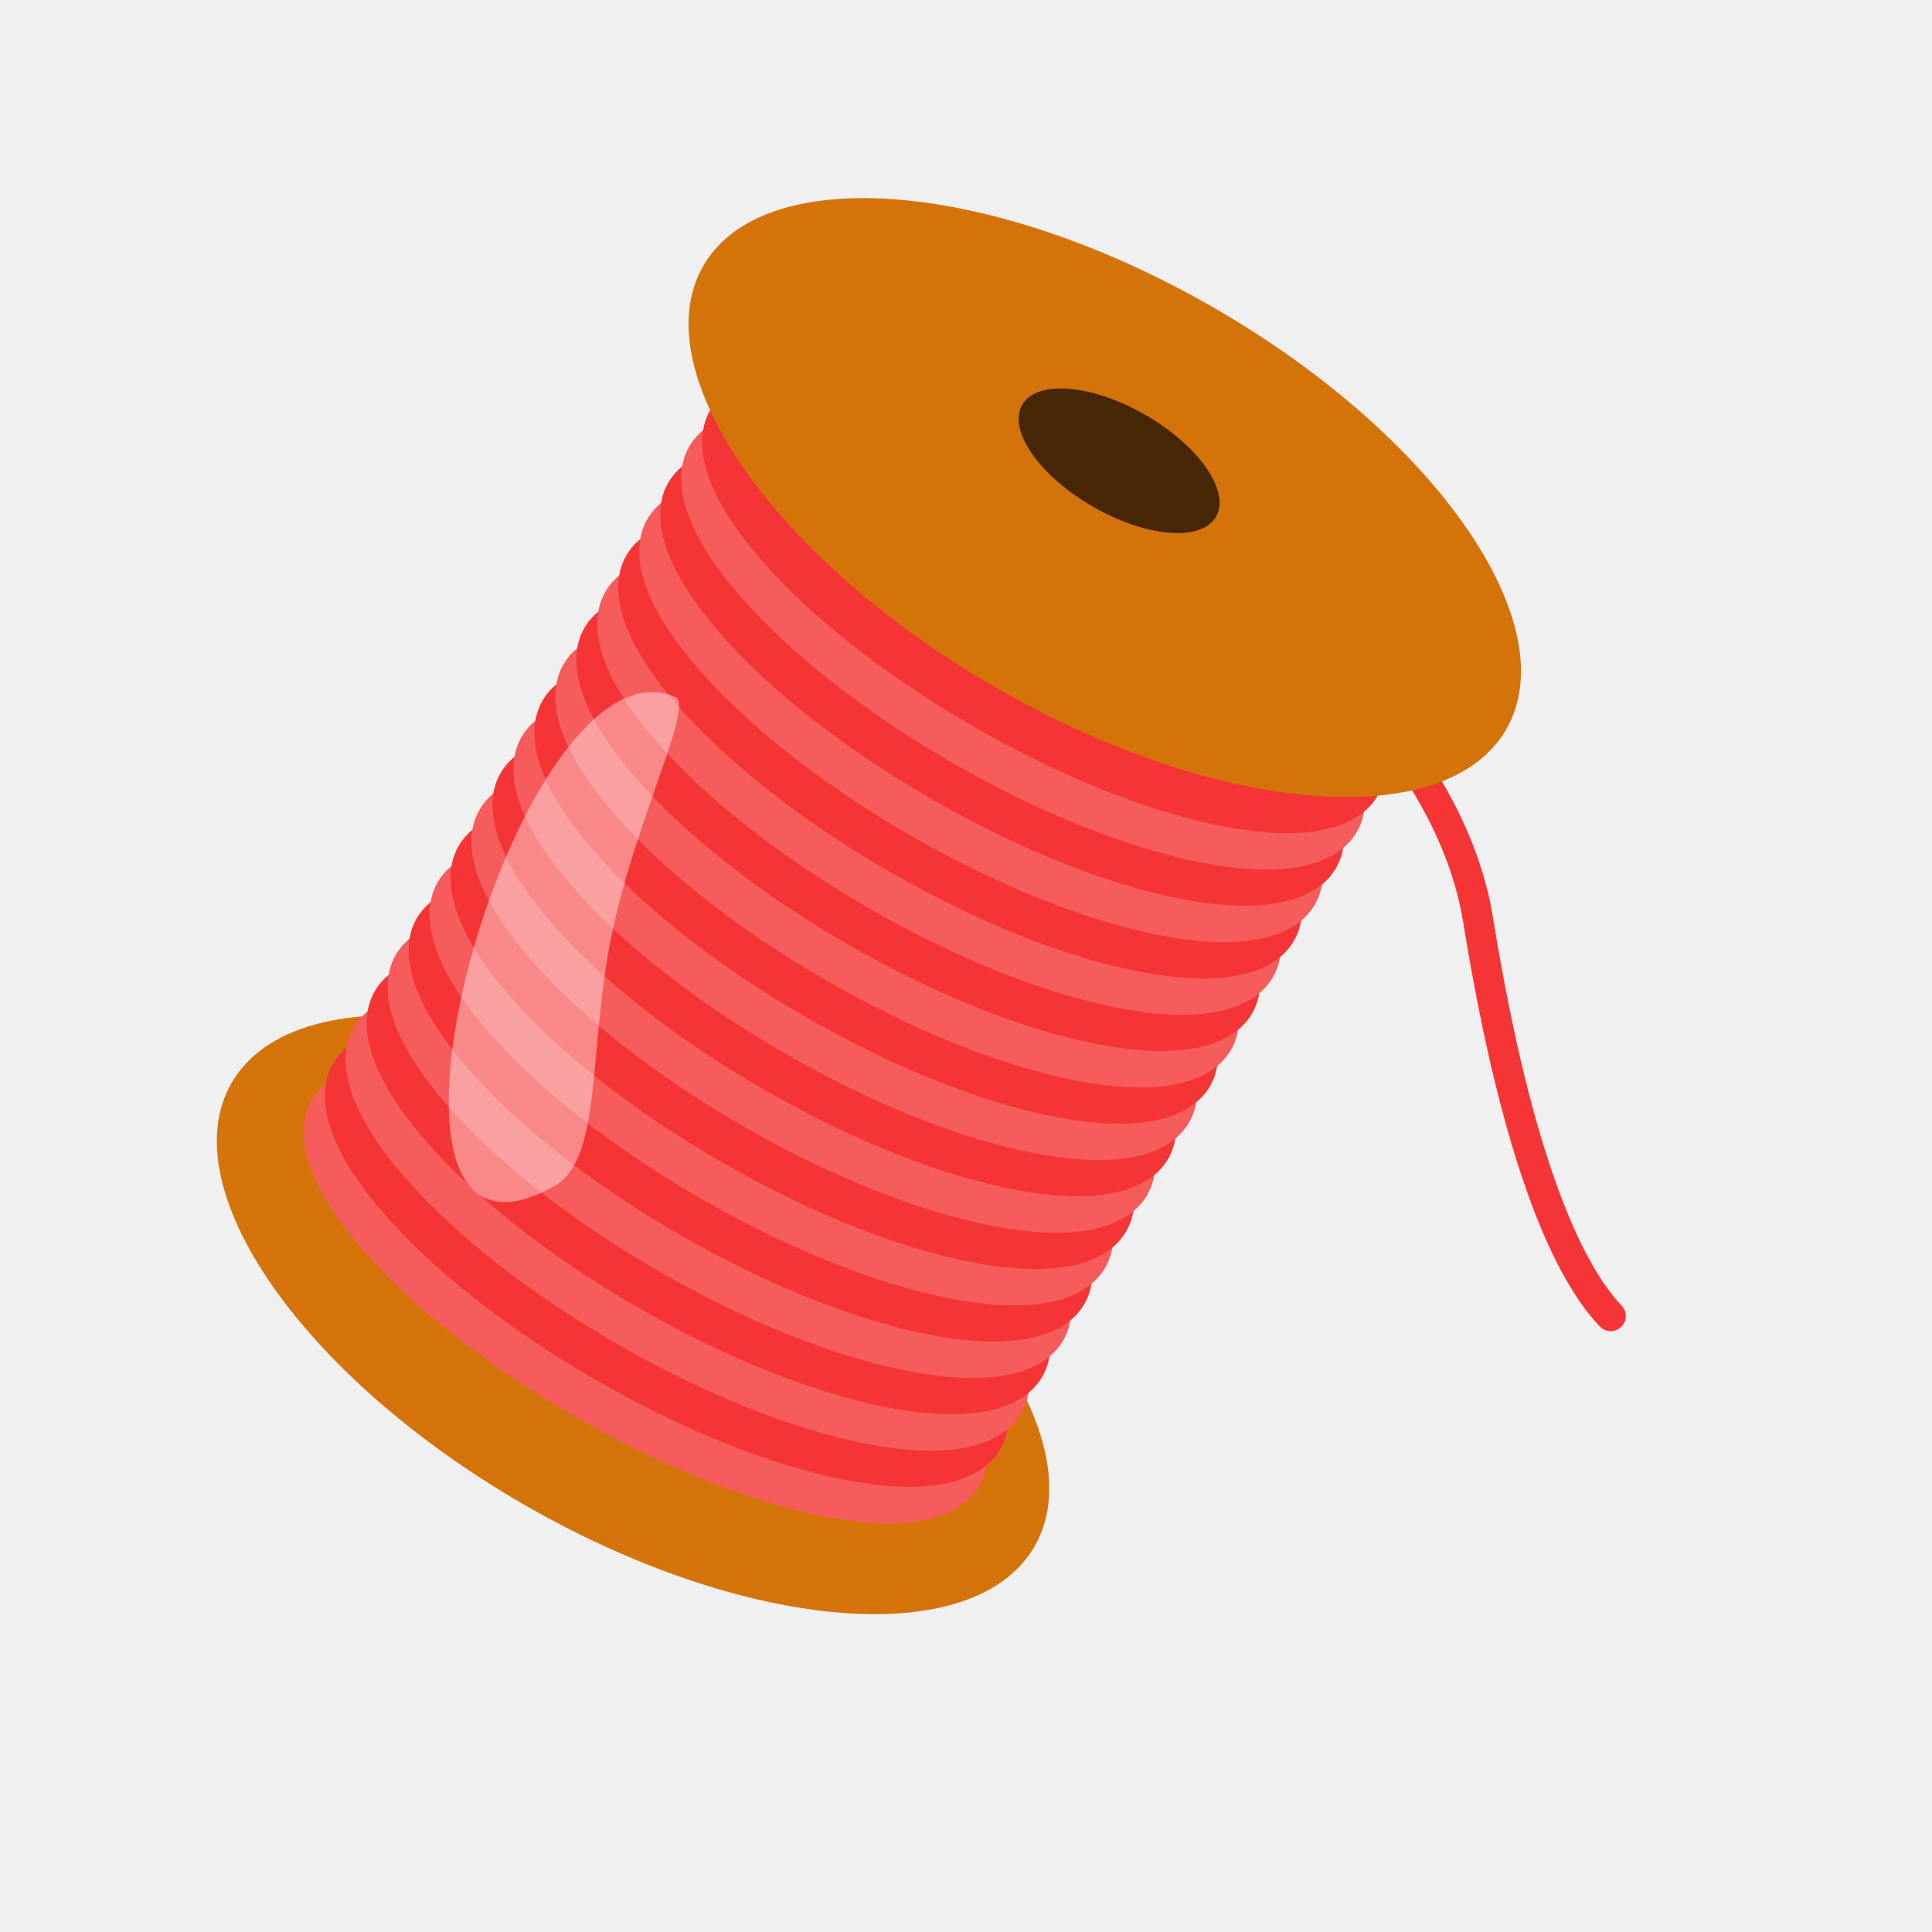
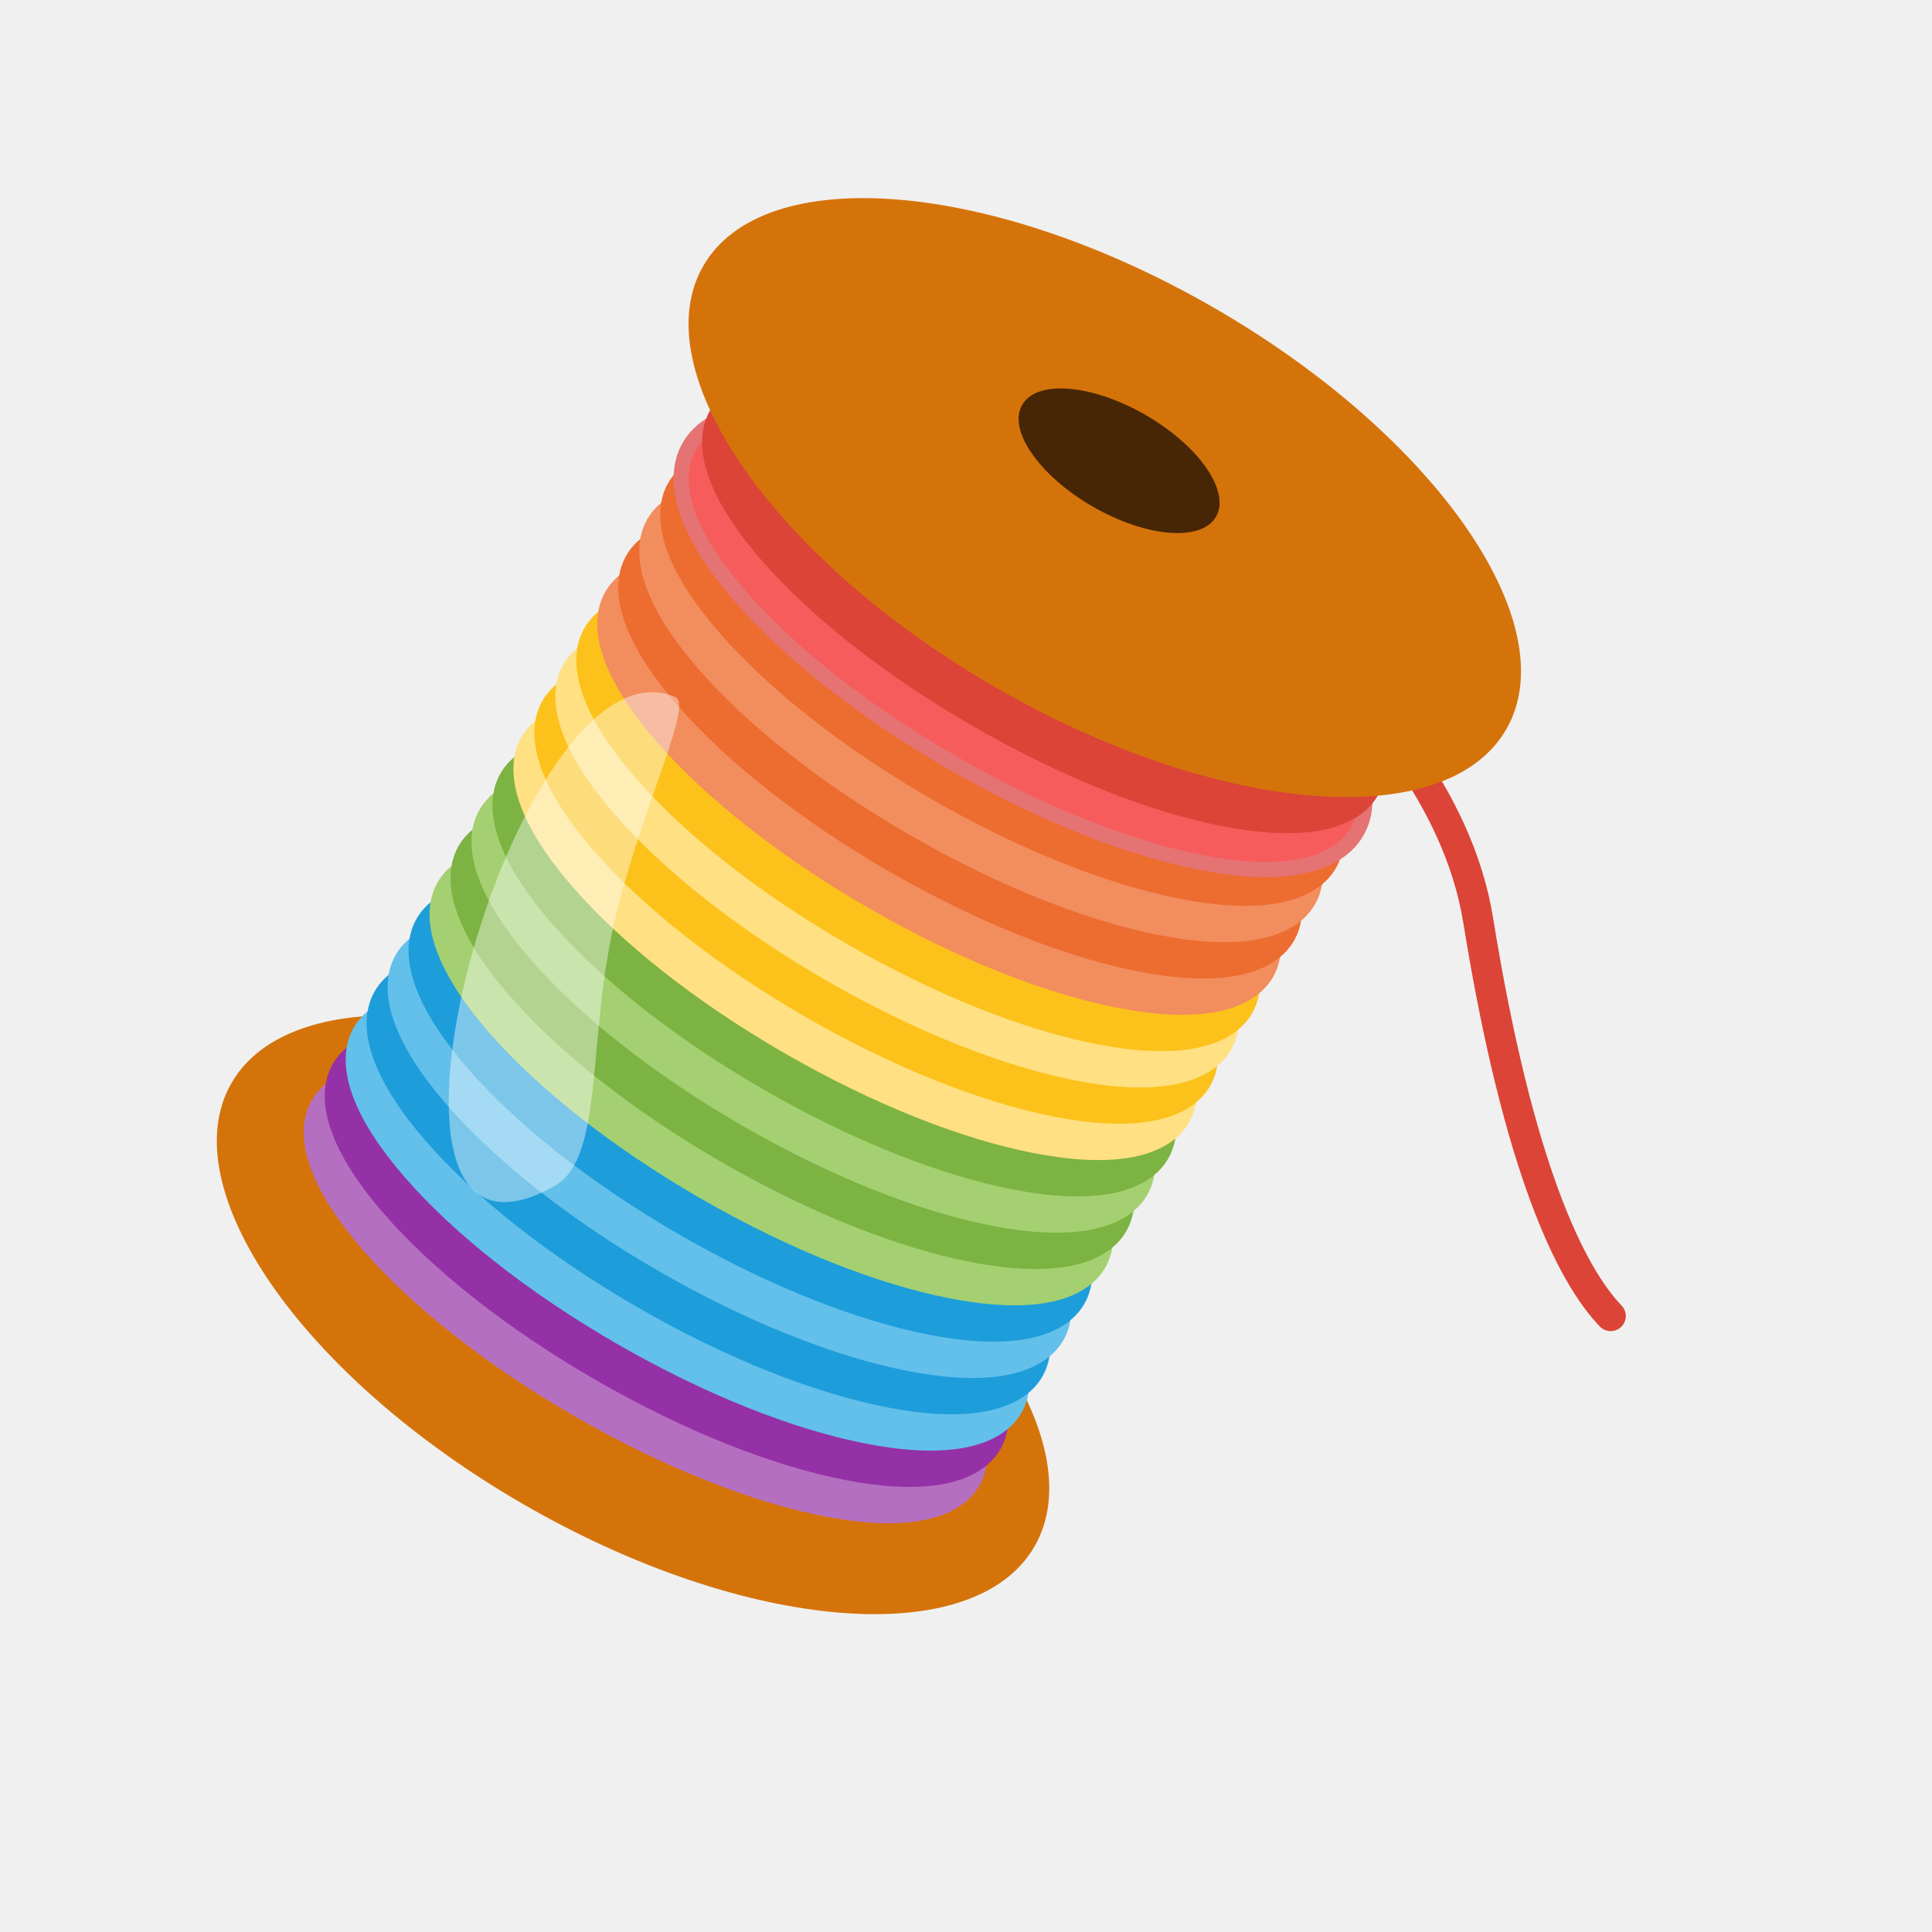
- <svg xmlns="http://www.w3.org/2000/svg" height="128" width="128">
-   <defs>
-     <linearGradient id="a">
-       <stop offset="0" />
-       <stop offset="1" stop-opacity="0" />
-     </linearGradient>
-   </defs>
-   <g transform="rotate(30 81.973 56.014)">
-     <ellipse cx="62.847" cy="102.953" rx="30.712" ry="14.508" fill="#d5730b" stroke-width="20" />
-     <g stroke-linecap="round" stroke-linejoin="round">
-       <path d="M62.848 91.847c-6.832 0-13.02.937-17.619 2.516-2.3.789-4.208 1.736-5.606 2.87-1.399 1.136-2.312 2.525-2.312 4.048 0 1.524.913 2.911 2.312 4.046 1.398 1.136 3.307 2.082 5.606 2.871 4.598 1.579 10.787 2.516 17.619 2.516 6.832 0 13.02-.937 17.618-2.516 2.3-.789 4.208-1.735 5.607-2.87 1.398-1.136 2.31-2.523 2.31-4.047 0-1.523-.912-2.912-2.31-4.047-1.399-1.135-3.308-2.082-5.607-2.871-4.598-1.579-10.786-2.516-17.618-2.516z" fill="#f75c5c" stroke-width="2.422" />
-       <g stroke-width="2.826">
-         <path d="M62.848 89.069c-6.832 0-13.02.937-17.619 2.515-2.3.79-4.208 1.736-5.606 2.872-1.399 1.135-2.312 2.524-2.312 4.047 0 1.523.913 2.91 2.312 4.046 1.398 1.135 3.307 2.082 5.606 2.871 4.598 1.579 10.787 2.516 17.619 2.516 6.832 0 13.02-.937 17.618-2.516 2.3-.79 4.208-1.736 5.607-2.871 1.398-1.135 2.31-2.523 2.31-4.046 0-1.523-.912-2.912-2.31-4.047-1.399-1.136-3.308-2.082-5.607-2.872-4.598-1.578-10.786-2.515-17.618-2.515z" fill="#f87878" />
-         <path d="M62.848 89.069c-6.832 0-13.02.937-17.619 2.515-2.3.79-4.208 1.736-5.606 2.872-1.399 1.135-2.312 2.524-2.312 4.047 0 1.523.913 2.91 2.312 4.046 1.398 1.135 3.307 2.082 5.606 2.871 4.598 1.579 10.787 2.516 17.619 2.516 6.832 0 13.02-.937 17.618-2.516 2.3-.79 4.208-1.736 5.607-2.871 1.398-1.135 2.31-2.523 2.31-4.046 0-1.523-.912-2.912-2.31-4.047-1.399-1.136-3.308-2.082-5.607-2.872-4.598-1.578-10.786-2.515-17.618-2.515z" fill="#f53535" />
-         <path d="M62.848 86.29c-6.832 0-13.02.938-17.619 2.516-2.3.79-4.208 1.736-5.606 2.871-1.399 1.135-2.312 2.524-2.312 4.048 0 1.523.913 2.91 2.312 4.046 1.398 1.135 3.307 2.081 5.606 2.87 4.598 1.58 10.787 2.517 17.619 2.517 6.832 0 13.02-.938 17.618-2.516 2.3-.79 4.208-1.736 5.607-2.871 1.398-1.136 2.31-2.523 2.31-4.046 0-1.524-.912-2.913-2.31-4.048-1.399-1.135-3.308-2.082-5.607-2.87-4.598-1.58-10.786-2.517-17.618-2.517z" fill="#f75c5c" />
-         <path d="M62.848 83.512c-6.832 0-13.02.937-17.619 2.516-2.3.79-4.208 1.736-5.606 2.87-1.399 1.136-2.312 2.525-2.312 4.048 0 1.524.913 2.911 2.312 4.046 1.398 1.136 3.307 2.082 5.606 2.871 4.598 1.579 10.787 2.516 17.619 2.516 6.832 0 13.02-.937 17.618-2.516 2.3-.789 4.208-1.735 5.607-2.87 1.398-1.136 2.31-2.523 2.31-4.047 0-1.523-.912-2.912-2.31-4.047-1.399-1.135-3.308-2.082-5.607-2.871-4.598-1.579-10.786-2.516-17.618-2.516z" fill="#f53535" />
-         <path d="M62.848 80.734c-6.832 0-13.02.937-17.619 2.515-2.3.79-4.208 1.736-5.606 2.872-1.399 1.135-2.312 2.524-2.312 4.047 0 1.523.913 2.91 2.312 4.046 1.398 1.135 3.307 2.082 5.606 2.871 4.598 1.579 10.787 2.516 17.619 2.516 6.832 0 13.02-.937 17.618-2.516 2.3-.79 4.208-1.736 5.607-2.871 1.398-1.135 2.31-2.523 2.31-4.046 0-1.523-.912-2.912-2.31-4.047-1.399-1.136-3.308-2.082-5.607-2.872-4.598-1.578-10.786-2.515-17.618-2.515z" fill="#f75c5c" />
-         <path d="M62.848 77.955c-6.832 0-13.02.938-17.619 2.516-2.3.79-4.208 1.736-5.606 2.871-1.399 1.135-2.312 2.524-2.312 4.048 0 1.523.913 2.91 2.312 4.046 1.398 1.135 3.307 2.081 5.606 2.87 4.598 1.58 10.787 2.517 17.619 2.517 6.832 0 13.02-.938 17.618-2.516 2.3-.79 4.208-1.736 5.607-2.871 1.398-1.136 2.31-2.523 2.31-4.046 0-1.524-.912-2.913-2.31-4.048-1.399-1.135-3.308-2.082-5.607-2.87-4.598-1.58-10.786-2.517-17.618-2.517z" fill="#f87878" />
+ <svg xmlns="http://www.w3.org/2000/svg" width="100%" height="100%" viewBox="0 0 128 128" version="1.1" xml:space="preserve" style="fill-rule:evenodd;clip-rule:evenodd;stroke-linejoin:round;stroke-miterlimit:2;">
+   <g transform="matrix(0.866025,0.5,-0.5,0.866025,38.9893,-33.482)">
+     <ellipse cx="62.847" cy="102.953" rx="30.712" ry="14.508" style="fill:rgb(213,115,11);" />
+     <g>
+       <path d="M62.848,91.847C56.016,91.847 49.828,92.784 45.229,94.363C42.929,95.152 41.021,96.099 39.623,97.233C38.224,98.369 37.311,99.758 37.311,101.281C37.311,102.805 38.224,104.192 39.623,105.327C41.021,106.463 42.93,107.409 45.229,108.198C49.827,109.777 56.016,110.714 62.848,110.714C69.68,110.714 75.868,109.777 80.466,108.198C82.766,107.409 84.674,106.463 86.073,105.328C87.471,104.192 88.383,102.805 88.383,101.281C88.383,99.758 87.471,98.369 86.073,97.234C84.674,96.099 82.765,95.152 80.466,94.363C75.868,92.784 69.68,91.847 62.848,91.847Z" style="fill:rgb(181,111,193);fill-rule:nonzero;" />
+       <g>
+         <path d="M62.848,89.069C56.016,89.069 49.828,90.006 45.229,91.584C42.929,92.374 41.021,93.32 39.623,94.456C38.224,95.591 37.311,96.98 37.311,98.503C37.311,100.026 38.224,101.413 39.623,102.549C41.021,103.684 42.93,104.631 45.229,105.42C49.827,106.999 56.016,107.936 62.848,107.936C69.68,107.936 75.868,106.999 80.466,105.42C82.766,104.63 84.674,103.684 86.073,102.549C87.471,101.414 88.383,100.026 88.383,98.503C88.383,96.98 87.471,95.591 86.073,94.456C84.674,93.32 82.765,92.374 80.466,91.584C75.868,90.006 69.68,89.069 62.848,89.069Z" style="fill:rgb(149,49,166);fill-rule:nonzero;" />
+         <path d="M62.848,86.29C56.016,86.29 49.828,87.228 45.229,88.806C42.929,89.596 41.021,90.542 39.623,91.677C38.224,92.812 37.311,94.201 37.311,95.725C37.311,97.248 38.224,98.635 39.623,99.771C41.021,100.906 42.93,101.852 45.229,102.641C49.827,104.221 56.016,105.158 62.848,105.158C69.68,105.158 75.868,104.22 80.466,102.642C82.766,101.852 84.674,100.906 86.073,99.771C87.471,98.635 88.383,97.248 88.383,95.725C88.383,94.201 87.471,92.812 86.073,91.677C84.674,90.542 82.765,89.595 80.466,88.807C75.868,87.227 69.68,86.29 62.848,86.29Z" style="fill:rgb(98,192,234);fill-rule:nonzero;" />
+         <path d="M62.848,83.512C56.016,83.512 49.828,84.449 45.229,86.028C42.929,86.818 41.021,87.764 39.623,88.898C38.224,90.034 37.311,91.423 37.311,92.946C37.311,94.47 38.224,95.857 39.623,96.992C41.021,98.128 42.93,99.074 45.229,99.863C49.827,101.442 56.016,102.379 62.848,102.379C69.68,102.379 75.868,101.442 80.466,99.863C82.766,99.074 84.674,98.128 86.073,96.993C87.471,95.857 88.383,94.47 88.383,92.946C88.383,91.423 87.471,90.034 86.073,88.899C84.674,87.764 82.765,86.817 80.466,86.028C75.868,84.449 69.68,83.512 62.848,83.512Z" style="fill:rgb(30,157,219);fill-rule:nonzero;" />
+         <path d="M62.848,80.734C56.016,80.734 49.828,81.671 45.229,83.249C42.929,84.039 41.021,84.985 39.623,86.121C38.224,87.256 37.311,88.645 37.311,90.168C37.311,91.691 38.224,93.078 39.623,94.214C41.021,95.349 42.93,96.296 45.229,97.085C49.827,98.664 56.016,99.601 62.848,99.601C69.68,99.601 75.868,98.664 80.466,97.085C82.766,96.295 84.674,95.349 86.073,94.214C87.471,93.079 88.383,91.691 88.383,90.168C88.383,88.645 87.471,87.256 86.073,86.121C84.674,84.985 82.765,84.039 80.466,83.249C75.868,81.671 69.68,80.734 62.848,80.734Z" style="fill:rgb(98,192,234);fill-rule:nonzero;" />
        <g>
-           <path d="M62.848 77.955c-6.832 0-13.02.938-17.619 2.516-2.3.79-4.208 1.736-5.606 2.871-1.399 1.135-2.312 2.524-2.312 4.048 0 1.523.913 2.91 2.312 4.046 1.398 1.135 3.307 2.081 5.606 2.87 4.598 1.58 10.787 2.517 17.619 2.517 6.832 0 13.02-.938 17.618-2.516 2.3-.79 4.208-1.736 5.607-2.871 1.398-1.136 2.31-2.523 2.31-4.046 0-1.524-.912-2.913-2.31-4.048-1.399-1.135-3.308-2.082-5.607-2.87-4.598-1.58-10.786-2.517-17.618-2.517z" fill="#f53535" />
-           <path d="M62.848 75.177c-6.832 0-13.02.937-17.619 2.516-2.3.79-4.208 1.736-5.606 2.87-1.399 1.136-2.312 2.525-2.312 4.048 0 1.524.913 2.911 2.312 4.046 1.398 1.136 3.307 2.082 5.606 2.871 4.598 1.579 10.787 2.516 17.619 2.516 6.832 0 13.02-.937 17.618-2.516 2.3-.789 4.208-1.735 5.607-2.87 1.398-1.136 2.31-2.523 2.31-4.047 0-1.523-.912-2.912-2.31-4.047-1.399-1.135-3.308-2.082-5.607-2.871-4.598-1.579-10.786-2.516-17.618-2.516z" fill="#f75c5c" />
-           <path d="M62.848 72.399c-6.832 0-13.02.937-17.619 2.516-2.3.789-4.208 1.735-5.606 2.87-1.399 1.136-2.312 2.525-2.312 4.048 0 1.523.913 2.91 2.312 4.046 1.398 1.135 3.307 2.082 5.606 2.871 4.598 1.579 10.787 2.516 17.619 2.516 6.832 0 13.02-.937 17.618-2.516 2.3-.79 4.208-1.736 5.607-2.87 1.398-1.136 2.31-2.524 2.31-4.047 0-1.523-.912-2.912-2.31-4.047-1.399-1.136-3.308-2.082-5.607-2.871-4.598-1.58-10.786-2.516-17.618-2.516z" fill="#f53535" />
+           <path d="M62.848,77.955C56.016,77.955 49.828,78.893 45.229,80.471C42.929,81.261 41.021,82.207 39.623,83.342C38.224,84.477 37.311,85.866 37.311,87.39C37.311,88.913 38.224,90.3 39.623,91.436C41.021,92.571 42.93,93.517 45.229,94.306C49.827,95.886 56.016,96.823 62.848,96.823C69.68,96.823 75.868,95.885 80.466,94.307C82.766,93.517 84.674,92.571 86.073,91.436C87.471,90.3 88.383,88.913 88.383,87.39C88.383,85.866 87.471,84.477 86.073,83.342C84.674,82.207 82.765,81.26 80.466,80.472C75.868,78.892 69.68,77.955 62.848,77.955Z" style="fill:rgb(30,157,219);fill-rule:nonzero;" />
+           <path d="M62.848,75.177C56.016,75.177 49.828,76.114 45.229,77.693C42.929,78.483 41.021,79.429 39.623,80.563C38.224,81.699 37.311,83.088 37.311,84.611C37.311,86.135 38.224,87.522 39.623,88.657C41.021,89.793 42.93,90.739 45.229,91.528C49.827,93.107 56.016,94.044 62.848,94.044C69.68,94.044 75.868,93.107 80.466,91.528C82.766,90.739 84.674,89.793 86.073,88.658C87.471,87.522 88.383,86.135 88.383,84.611C88.383,83.088 87.471,81.699 86.073,80.564C84.674,79.429 82.765,78.482 80.466,77.693C75.868,76.114 69.68,75.177 62.848,75.177Z" style="fill:rgb(164,208,113);fill-rule:nonzero;" />
+           <path d="M62.848,72.399C56.016,72.399 49.828,73.336 45.229,74.915C42.929,75.704 41.021,76.65 39.623,77.785C38.224,78.921 37.311,80.31 37.311,81.833C37.311,83.356 38.224,84.743 39.623,85.879C41.021,87.014 42.93,87.961 45.229,88.75C49.827,90.329 56.016,91.266 62.848,91.266C69.68,91.266 75.868,90.329 80.466,88.75C82.766,87.96 84.674,87.014 86.073,85.88C87.471,84.744 88.383,83.356 88.383,81.833C88.383,80.31 87.471,78.921 86.073,77.786C84.674,76.65 82.765,75.704 80.466,74.915C75.868,73.335 69.68,72.399 62.848,72.399Z" style="fill:rgb(124,179,66);fill-rule:nonzero;" />
        </g>
      </g>
-       <path d="M62.848 69.62c-6.832 0-13.02.938-17.619 2.516-2.3.79-4.208 1.736-5.606 2.871-1.399 1.135-2.312 2.524-2.312 4.048 0 1.523.913 2.91 2.312 4.046 1.398 1.135 3.307 2.082 5.606 2.87 4.598 1.58 10.787 2.517 17.619 2.517 6.832 0 13.02-.938 17.618-2.516 2.3-.79 4.208-1.736 5.607-2.871 1.398-1.135 2.31-2.523 2.31-4.046 0-1.524-.912-2.913-2.31-4.048-1.399-1.135-3.308-2.082-5.607-2.87-4.598-1.58-10.786-2.517-17.618-2.517z" fill="#f75c5c" stroke-width="2.422" />
-       <g stroke-width="2.826">
-         <path d="M62.848 66.842c-6.832 0-13.02.937-17.619 2.516-2.3.79-4.208 1.736-5.606 2.87-1.399 1.136-2.312 2.525-2.312 4.048 0 1.524.913 2.911 2.312 4.046 1.398 1.136 3.307 2.082 5.606 2.872 4.598 1.578 10.787 2.515 17.619 2.515 6.832 0 13.02-.937 17.618-2.515 2.3-.79 4.208-1.736 5.607-2.872 1.398-1.135 2.31-2.522 2.31-4.046 0-1.523-.912-2.912-2.31-4.047-1.399-1.135-3.308-2.082-5.607-2.871-4.598-1.579-10.786-2.516-17.618-2.516z" fill="#f87878" />
-         <path d="M62.848 66.842c-6.832 0-13.02.937-17.619 2.516-2.3.79-4.208 1.736-5.606 2.87-1.399 1.136-2.312 2.525-2.312 4.048 0 1.524.913 2.911 2.312 4.046 1.398 1.136 3.307 2.082 5.606 2.872 4.598 1.578 10.787 2.515 17.619 2.515 6.832 0 13.02-.937 17.618-2.515 2.3-.79 4.208-1.736 5.607-2.872 1.398-1.135 2.31-2.522 2.31-4.046 0-1.523-.912-2.912-2.31-4.047-1.399-1.135-3.308-2.082-5.607-2.871-4.598-1.579-10.786-2.516-17.618-2.516z" fill="#f53535" />
-         <path d="M62.848 64.064c-6.832 0-13.02.937-17.619 2.516-2.3.789-4.208 1.735-5.606 2.87-1.399 1.136-2.312 2.525-2.312 4.048 0 1.523.913 2.91 2.312 4.046 1.398 1.135 3.307 2.082 5.606 2.871 4.598 1.579 10.787 2.516 17.619 2.516 6.832 0 13.02-.937 17.618-2.516 2.3-.79 4.208-1.736 5.607-2.87 1.398-1.136 2.31-2.524 2.31-4.047 0-1.523-.912-2.912-2.31-4.047-1.399-1.136-3.308-2.082-5.607-2.871C75.868 65 69.68 64.064 62.848 64.064z" fill="#f75c5c" />
-         <path d="M62.848 61.285c-6.832 0-13.02.938-17.619 2.516-2.3.79-4.208 1.736-5.606 2.871-1.399 1.136-2.312 2.524-2.312 4.048 0 1.523.913 2.91 2.312 4.046 1.398 1.135 3.307 2.082 5.606 2.87 4.598 1.58 10.787 2.517 17.619 2.517 6.832 0 13.02-.938 17.618-2.516 2.3-.79 4.208-1.736 5.607-2.871 1.398-1.135 2.31-2.523 2.31-4.046 0-1.524-.912-2.912-2.31-4.048-1.399-1.135-3.308-2.081-5.607-2.87-4.598-1.58-10.786-2.517-17.618-2.517z" fill="#f53535" />
-         <path d="M62.848 58.507c-6.832 0-13.02.937-17.619 2.516-2.3.79-4.208 1.736-5.606 2.871-1.399 1.135-2.312 2.524-2.312 4.047 0 1.524.913 2.911 2.312 4.046 1.398 1.136 3.307 2.082 5.606 2.872 4.598 1.578 10.787 2.515 17.619 2.515 6.832 0 13.02-.937 17.618-2.515 2.3-.79 4.208-1.736 5.607-2.872 1.398-1.135 2.31-2.522 2.31-4.046 0-1.523-.912-2.912-2.31-4.047-1.399-1.135-3.308-2.082-5.607-2.871-4.598-1.579-10.786-2.516-17.618-2.516z" fill="#f75c5c" />
-         <path d="M62.848 55.729c-6.832 0-13.02.937-17.619 2.516-2.3.789-4.208 1.735-5.606 2.87-1.399 1.136-2.312 2.525-2.312 4.048 0 1.523.913 2.91 2.312 4.046 1.398 1.135 3.307 2.082 5.606 2.871 4.598 1.579 10.787 2.516 17.619 2.516 6.832 0 13.02-.937 17.618-2.516 2.3-.79 4.208-1.736 5.607-2.87 1.398-1.136 2.31-2.524 2.31-4.047 0-1.523-.912-2.912-2.31-4.047-1.399-1.136-3.308-2.082-5.607-2.871-4.598-1.579-10.786-2.516-17.618-2.516z" fill="#f87878" />
+       <path d="M62.848,69.62C56.016,69.62 49.828,70.558 45.229,72.136C42.929,72.926 41.021,73.872 39.623,75.007C38.224,76.142 37.311,77.531 37.311,79.055C37.311,80.578 38.224,81.965 39.623,83.101C41.021,84.236 42.93,85.183 45.229,85.971C49.827,87.551 56.016,88.488 62.848,88.488C69.68,88.488 75.868,87.55 80.466,85.972C82.766,85.182 84.674,84.236 86.073,83.101C87.471,81.966 88.383,80.578 88.383,79.055C88.383,77.531 87.471,76.142 86.073,75.007C84.674,73.872 82.765,72.925 80.466,72.137C75.868,70.557 69.68,69.62 62.848,69.62Z" style="fill:rgb(164,208,113);fill-rule:nonzero;" />
+       <g>
+         <path d="M62.848,66.842C56.016,66.842 49.828,67.779 45.229,69.358C42.929,70.148 41.021,71.094 39.623,72.228C38.224,73.364 37.311,74.753 37.311,76.276C37.311,77.8 38.224,79.187 39.623,80.322C41.021,81.458 42.93,82.404 45.229,83.194C49.827,84.772 56.016,85.709 62.848,85.709C69.68,85.709 75.868,84.772 80.466,83.194C82.766,82.404 84.674,81.458 86.073,80.322C87.471,79.187 88.383,77.8 88.383,76.276C88.383,74.753 87.471,73.364 86.073,72.229C84.674,71.094 82.765,70.147 80.466,69.358C75.868,67.779 69.68,66.842 62.848,66.842Z" style="fill:rgb(124,179,66);fill-rule:nonzero;" />
+         <path d="M62.848,64.064C56.016,64.064 49.828,65.001 45.229,66.58C42.929,67.369 41.021,68.315 39.623,69.45C38.224,70.586 37.311,71.975 37.311,73.498C37.311,75.021 38.224,76.408 39.623,77.544C41.021,78.679 42.93,79.626 45.229,80.415C49.827,81.994 56.016,82.931 62.848,82.931C69.68,82.931 75.868,81.994 80.466,80.415C82.766,79.625 84.674,78.679 86.073,77.545C87.471,76.409 88.383,75.021 88.383,73.498C88.383,71.975 87.471,70.586 86.073,69.451C84.674,68.315 82.765,67.369 80.466,66.58C75.868,65 69.68,64.064 62.848,64.064Z" style="fill:rgb(255,224,130);fill-rule:nonzero;" />
+         <path d="M62.848,61.285C56.016,61.285 49.828,62.223 45.229,63.801C42.929,64.591 41.021,65.537 39.623,66.672C38.224,67.808 37.311,69.196 37.311,70.72C37.311,72.243 38.224,73.63 39.623,74.766C41.021,75.901 42.93,76.848 45.229,77.636C49.827,79.216 56.016,80.153 62.848,80.153C69.68,80.153 75.868,79.215 80.466,77.637C82.766,76.847 84.674,75.901 86.073,74.766C87.471,73.631 88.383,72.243 88.383,70.72C88.383,69.196 87.471,67.808 86.073,66.672C84.674,65.537 82.765,64.591 80.466,63.802C75.868,62.222 69.68,61.285 62.848,61.285Z" style="fill:rgb(252,194,27);fill-rule:nonzero;" />
+         <path d="M62.848,58.507C56.016,58.507 49.828,59.444 45.229,61.023C42.929,61.813 41.021,62.759 39.623,63.894C38.224,65.029 37.311,66.418 37.311,67.941C37.311,69.465 38.224,70.852 39.623,71.987C41.021,73.123 42.93,74.069 45.229,74.859C49.827,76.437 56.016,77.374 62.848,77.374C69.68,77.374 75.868,76.437 80.466,74.859C82.766,74.069 84.674,73.123 86.073,71.987C87.471,70.852 88.383,69.465 88.383,67.941C88.383,66.418 87.471,65.029 86.073,63.894C84.674,62.759 82.765,61.812 80.466,61.023C75.868,59.444 69.68,58.507 62.848,58.507Z" style="fill:rgb(255,224,130);fill-rule:nonzero;" />
        <g>
-           <path d="M62.848 55.729c-6.832 0-13.02.937-17.619 2.516-2.3.789-4.208 1.735-5.606 2.87-1.399 1.136-2.312 2.525-2.312 4.048 0 1.523.913 2.91 2.312 4.046 1.398 1.135 3.307 2.082 5.606 2.871 4.598 1.579 10.787 2.516 17.619 2.516 6.832 0 13.02-.937 17.618-2.516 2.3-.79 4.208-1.736 5.607-2.87 1.398-1.136 2.31-2.524 2.31-4.047 0-1.523-.912-2.912-2.31-4.047-1.399-1.136-3.308-2.082-5.607-2.871-4.598-1.579-10.786-2.516-17.618-2.516z" fill="#f53535" />
-           <path d="M62.848 52.95c-6.832 0-13.02.938-17.619 2.516-2.3.79-4.208 1.736-5.606 2.871-1.399 1.136-2.312 2.525-2.312 4.048 0 1.523.913 2.91 2.312 4.046 1.398 1.135 3.307 2.082 5.606 2.87 4.598 1.58 10.787 2.517 17.619 2.517 6.832 0 13.02-.938 17.618-2.516 2.3-.79 4.208-1.736 5.607-2.871 1.398-1.135 2.31-2.523 2.31-4.046 0-1.523-.912-2.912-2.31-4.048-1.399-1.135-3.308-2.081-5.607-2.87-4.598-1.58-10.786-2.517-17.618-2.517z" fill="#f75c5c" />
-           <path d="M62.848 50.172c-6.832 0-13.02.937-17.619 2.516-2.3.79-4.208 1.736-5.606 2.871-1.399 1.135-2.312 2.524-2.312 4.047 0 1.524.913 2.911 2.312 4.047 1.398 1.135 3.307 2.081 5.606 2.87 4.598 1.58 10.787 2.516 17.619 2.516 6.832 0 13.02-.937 17.618-2.515 2.3-.79 4.208-1.736 5.607-2.871 1.398-1.136 2.31-2.523 2.31-4.047 0-1.523-.912-2.912-2.31-4.047-1.399-1.135-3.308-2.082-5.607-2.871-4.598-1.579-10.786-2.516-17.618-2.516z" fill="#f53535" />
+           <path d="M62.848,55.729C56.016,55.729 49.828,56.666 45.229,58.245C42.929,59.034 41.021,59.98 39.623,61.115C38.224,62.251 37.311,63.64 37.311,65.163C37.311,66.686 38.224,68.073 39.623,69.209C41.021,70.344 42.93,71.291 45.229,72.08C49.827,73.659 56.016,74.596 62.848,74.596C69.68,74.596 75.868,73.659 80.466,72.08C82.766,71.29 84.674,70.344 86.073,69.21C87.471,68.074 88.383,66.686 88.383,65.163C88.383,63.64 87.471,62.251 86.073,61.116C84.674,59.98 82.765,59.034 80.466,58.245C75.868,56.666 69.68,55.729 62.848,55.729Z" style="fill:rgb(252,194,27);fill-rule:nonzero;" />
+           <path d="M62.848,52.95C56.016,52.95 49.828,53.888 45.229,55.466C42.929,56.256 41.021,57.202 39.623,58.337C38.224,59.473 37.311,60.862 37.311,62.385C37.311,63.908 38.224,65.295 39.623,66.431C41.021,67.566 42.93,68.513 45.229,69.301C49.827,70.881 56.016,71.818 62.848,71.818C69.68,71.818 75.868,70.88 80.466,69.302C82.766,68.512 84.674,67.566 86.073,66.431C87.471,65.296 88.383,63.908 88.383,62.385C88.383,60.862 87.471,59.473 86.073,58.337C84.674,57.202 82.765,56.256 80.466,55.467C75.868,53.887 69.68,52.95 62.848,52.95Z" style="fill:rgb(242,141,94);fill-rule:nonzero;" />
+           <path d="M62.848,50.172C56.016,50.172 49.828,51.109 45.229,52.688C42.929,53.478 41.021,54.424 39.623,55.559C38.224,56.694 37.311,58.083 37.311,59.606C37.311,61.13 38.224,62.517 39.623,63.653C41.021,64.788 42.93,65.734 45.229,66.523C49.827,68.103 56.016,69.039 62.848,69.039C69.68,69.039 75.868,68.102 80.466,66.524C82.766,65.734 84.674,64.788 86.073,63.653C87.471,62.517 88.383,61.13 88.383,59.606C88.383,58.083 87.471,56.694 86.073,55.559C84.674,54.424 82.765,53.477 80.466,52.688C75.868,51.109 69.68,50.172 62.848,50.172Z" style="fill:rgb(237,108,48);fill-rule:nonzero;" />
        </g>
      </g>
-       <path d="M62.848 47.394c-6.832 0-13.02.937-17.619 2.516-2.3.789-4.208 1.735-5.606 2.87-1.399 1.136-2.312 2.525-2.312 4.048 0 1.523.913 2.911 2.312 4.046 1.398 1.135 3.307 2.082 5.606 2.871 4.598 1.579 10.787 2.516 17.619 2.516 6.832 0 13.02-.937 17.618-2.516 2.3-.789 4.208-1.736 5.607-2.87 1.398-1.136 2.31-2.524 2.31-4.047 0-1.523-.912-2.912-2.31-4.047-1.399-1.136-3.308-2.082-5.607-2.871-4.598-1.579-10.786-2.516-17.618-2.516z" fill="#f75c5c" stroke-width="2.422" />
-       <g stroke-width="2.826">
-         <path d="M62.848 44.615c-6.832 0-13.02.938-17.619 2.516-2.3.79-4.208 1.736-5.606 2.871-1.399 1.136-2.312 2.525-2.312 4.048 0 1.523.913 2.91 2.312 4.046 1.398 1.135 3.307 2.082 5.606 2.87 4.598 1.58 10.787 2.517 17.619 2.517 6.832 0 13.02-.937 17.618-2.516 2.3-.79 4.208-1.736 5.607-2.871 1.398-1.135 2.31-2.523 2.31-4.046 0-1.523-.912-2.912-2.31-4.048-1.399-1.135-3.308-2.081-5.607-2.87-4.598-1.58-10.786-2.517-17.618-2.517z" fill="#f87878" />
-         <path d="M62.848 44.615c-6.832 0-13.02.938-17.619 2.516-2.3.79-4.208 1.736-5.606 2.871-1.399 1.136-2.312 2.525-2.312 4.048 0 1.523.913 2.91 2.312 4.046 1.398 1.135 3.307 2.082 5.606 2.87 4.598 1.58 10.787 2.517 17.619 2.517 6.832 0 13.02-.937 17.618-2.516 2.3-.79 4.208-1.736 5.607-2.871 1.398-1.135 2.31-2.523 2.31-4.046 0-1.523-.912-2.912-2.31-4.048-1.399-1.135-3.308-2.081-5.607-2.87-4.598-1.58-10.786-2.517-17.618-2.517z" fill="#f53535" />
-         <path d="M62.848 41.837c-6.832 0-13.02.937-17.619 2.516-2.3.79-4.208 1.736-5.606 2.871-1.399 1.135-2.312 2.524-2.312 4.048 0 1.523.913 2.91 2.312 4.046 1.398 1.135 3.307 2.081 5.606 2.87 4.598 1.58 10.787 2.516 17.619 2.516 6.832 0 13.02-.937 17.618-2.515 2.3-.79 4.208-1.736 5.607-2.871 1.398-1.136 2.31-2.523 2.31-4.046 0-1.524-.912-2.913-2.31-4.048-1.399-1.135-3.308-2.082-5.607-2.871-4.598-1.579-10.786-2.516-17.618-2.516z" fill="#f75c5c" />
-         <path d="M62.848 39.059c-6.832 0-13.02.937-17.619 2.516-2.3.789-4.208 1.736-5.606 2.87-1.399 1.136-2.312 2.525-2.312 4.048 0 1.524.913 2.911 2.312 4.046 1.398 1.135 3.307 2.082 5.606 2.871 4.598 1.579 10.787 2.516 17.619 2.516 6.832 0 13.02-.937 17.618-2.516 2.3-.789 4.208-1.736 5.607-2.87 1.398-1.136 2.31-2.523 2.31-4.047 0-1.523-.912-2.912-2.31-4.047-1.399-1.135-3.308-2.082-5.607-2.871-4.598-1.579-10.786-2.516-17.618-2.516z" fill="#f53535" />
+       <path d="M62.848,47.394C56.016,47.394 49.828,48.331 45.229,49.91C42.929,50.699 41.021,51.645 39.623,52.78C38.224,53.916 37.311,55.305 37.311,56.828C37.311,58.351 38.224,59.739 39.623,60.874C41.021,62.009 42.93,62.956 45.229,63.745C49.827,65.324 56.016,66.261 62.848,66.261C69.68,66.261 75.868,65.324 80.466,63.745C82.766,62.956 84.674,62.009 86.073,60.875C87.471,59.739 88.383,58.351 88.383,56.828C88.383,55.305 87.471,53.916 86.073,52.781C84.674,51.645 82.765,50.699 80.466,49.91C75.868,48.331 69.68,47.394 62.848,47.394Z" style="fill:rgb(242,141,94);fill-rule:nonzero;" />
+       <g>
+         <path d="M62.848,44.615C56.016,44.615 49.828,45.553 45.229,47.131C42.929,47.921 41.021,48.867 39.623,50.002C38.224,51.138 37.311,52.527 37.311,54.05C37.311,55.573 38.224,56.96 39.623,58.096C41.021,59.231 42.93,60.178 45.229,60.966C49.827,62.546 56.016,63.483 62.848,63.483C69.68,63.483 75.868,62.546 80.466,60.967C82.766,60.177 84.674,59.231 86.073,58.096C87.471,56.961 88.383,55.573 88.383,54.05C88.383,52.527 87.471,51.138 86.073,50.002C84.674,48.867 82.765,47.921 80.466,47.132C75.868,45.552 69.68,44.615 62.848,44.615Z" style="fill:rgb(237,108,48);fill-rule:nonzero;" />
+         <path d="M62.848,41.837C56.016,41.837 49.828,42.774 45.229,44.353C42.929,45.143 41.021,46.089 39.623,47.224C38.224,48.359 37.311,49.748 37.311,51.272C37.311,52.795 38.224,54.182 39.623,55.318C41.021,56.453 42.93,57.399 45.229,58.188C49.827,59.768 56.016,60.704 62.848,60.704C69.68,60.704 75.868,59.767 80.466,58.189C82.766,57.399 84.674,56.453 86.073,55.318C87.471,54.182 88.383,52.795 88.383,51.272C88.383,49.748 87.471,48.359 86.073,47.224C84.674,46.089 82.765,45.142 80.466,44.353C75.868,42.774 69.68,41.837 62.848,41.837Z" style="fill:rgb(247,92,92);fill-rule:nonzero;stroke:rgb(229,115,115);stroke-width:1px;" />
+         <path d="M62.848,39.059C56.016,39.059 49.828,39.996 45.229,41.575C42.929,42.364 41.021,43.311 39.623,44.445C38.224,45.581 37.311,46.97 37.311,48.493C37.311,50.017 38.224,51.404 39.623,52.539C41.021,53.674 42.93,54.621 45.229,55.41C49.827,56.989 56.016,57.926 62.848,57.926C69.68,57.926 75.868,56.989 80.466,55.41C82.766,54.621 84.674,53.674 86.073,52.54C87.471,51.404 88.383,50.017 88.383,48.493C88.383,46.97 87.471,45.581 86.073,44.446C84.674,43.311 82.765,42.364 80.466,41.575C75.868,39.996 69.68,39.059 62.848,39.059Z" style="fill:rgb(219,68,55);fill-rule:nonzero;" />
      </g>
    </g>
-     <path d="M62.848 40.401s24.881-1.015 35.428 11.929c10.547 12.944 17.066 17.258 20.71 18.313" fill="none" stroke="#f53535" stroke-width="2" stroke-linecap="round" stroke-linejoin="round" />
-     <ellipse ry="14.508" rx="30.712" cy="40.444" cx="62.847" fill="#d5730b" stroke-width="20" />
-     <ellipse cx="62.449" cy="37.856" rx="7.415" ry="3.503" fill="#462604" stroke-width="4.829" />
+     <path d="M62.848,40.401C62.848,40.401 87.729,39.386 98.276,52.33C108.823,65.274 115.342,69.588 118.986,70.643" style="fill:none;fill-rule:nonzero;stroke:rgb(219,68,55);stroke-width:2px;stroke-linecap:round;stroke-miterlimit:4;" />
+     <ellipse cx="62.847" cy="40.444" rx="30.712" ry="14.508" style="fill:rgb(213,115,11);" />
+     <ellipse cx="62.449" cy="37.856" rx="7.415" ry="3.503" style="fill:rgb(70,38,4);" />
  </g>
-   <path d="M44.754 46.187c-5.287-2.31-11.081 7.922-13.658 17.663s-1.937 18.993 5.648 14.723c3.153-1.775 2.233-9.023 3.76-16.54 1.526-7.515 5.5-15.3 4.25-15.846z" fill="#fff" fill-opacity=".416" stroke-width=".851" />
+   <path d="M44.754,46.187C39.467,43.877 33.673,54.109 31.096,63.85C28.519,73.591 29.159,82.843 36.744,78.573C39.897,76.798 38.977,69.55 40.504,62.033C42.03,54.518 46.004,46.733 44.754,46.187Z" style="fill:white;fill-opacity:0.42;fill-rule:nonzero;" />
</svg>
